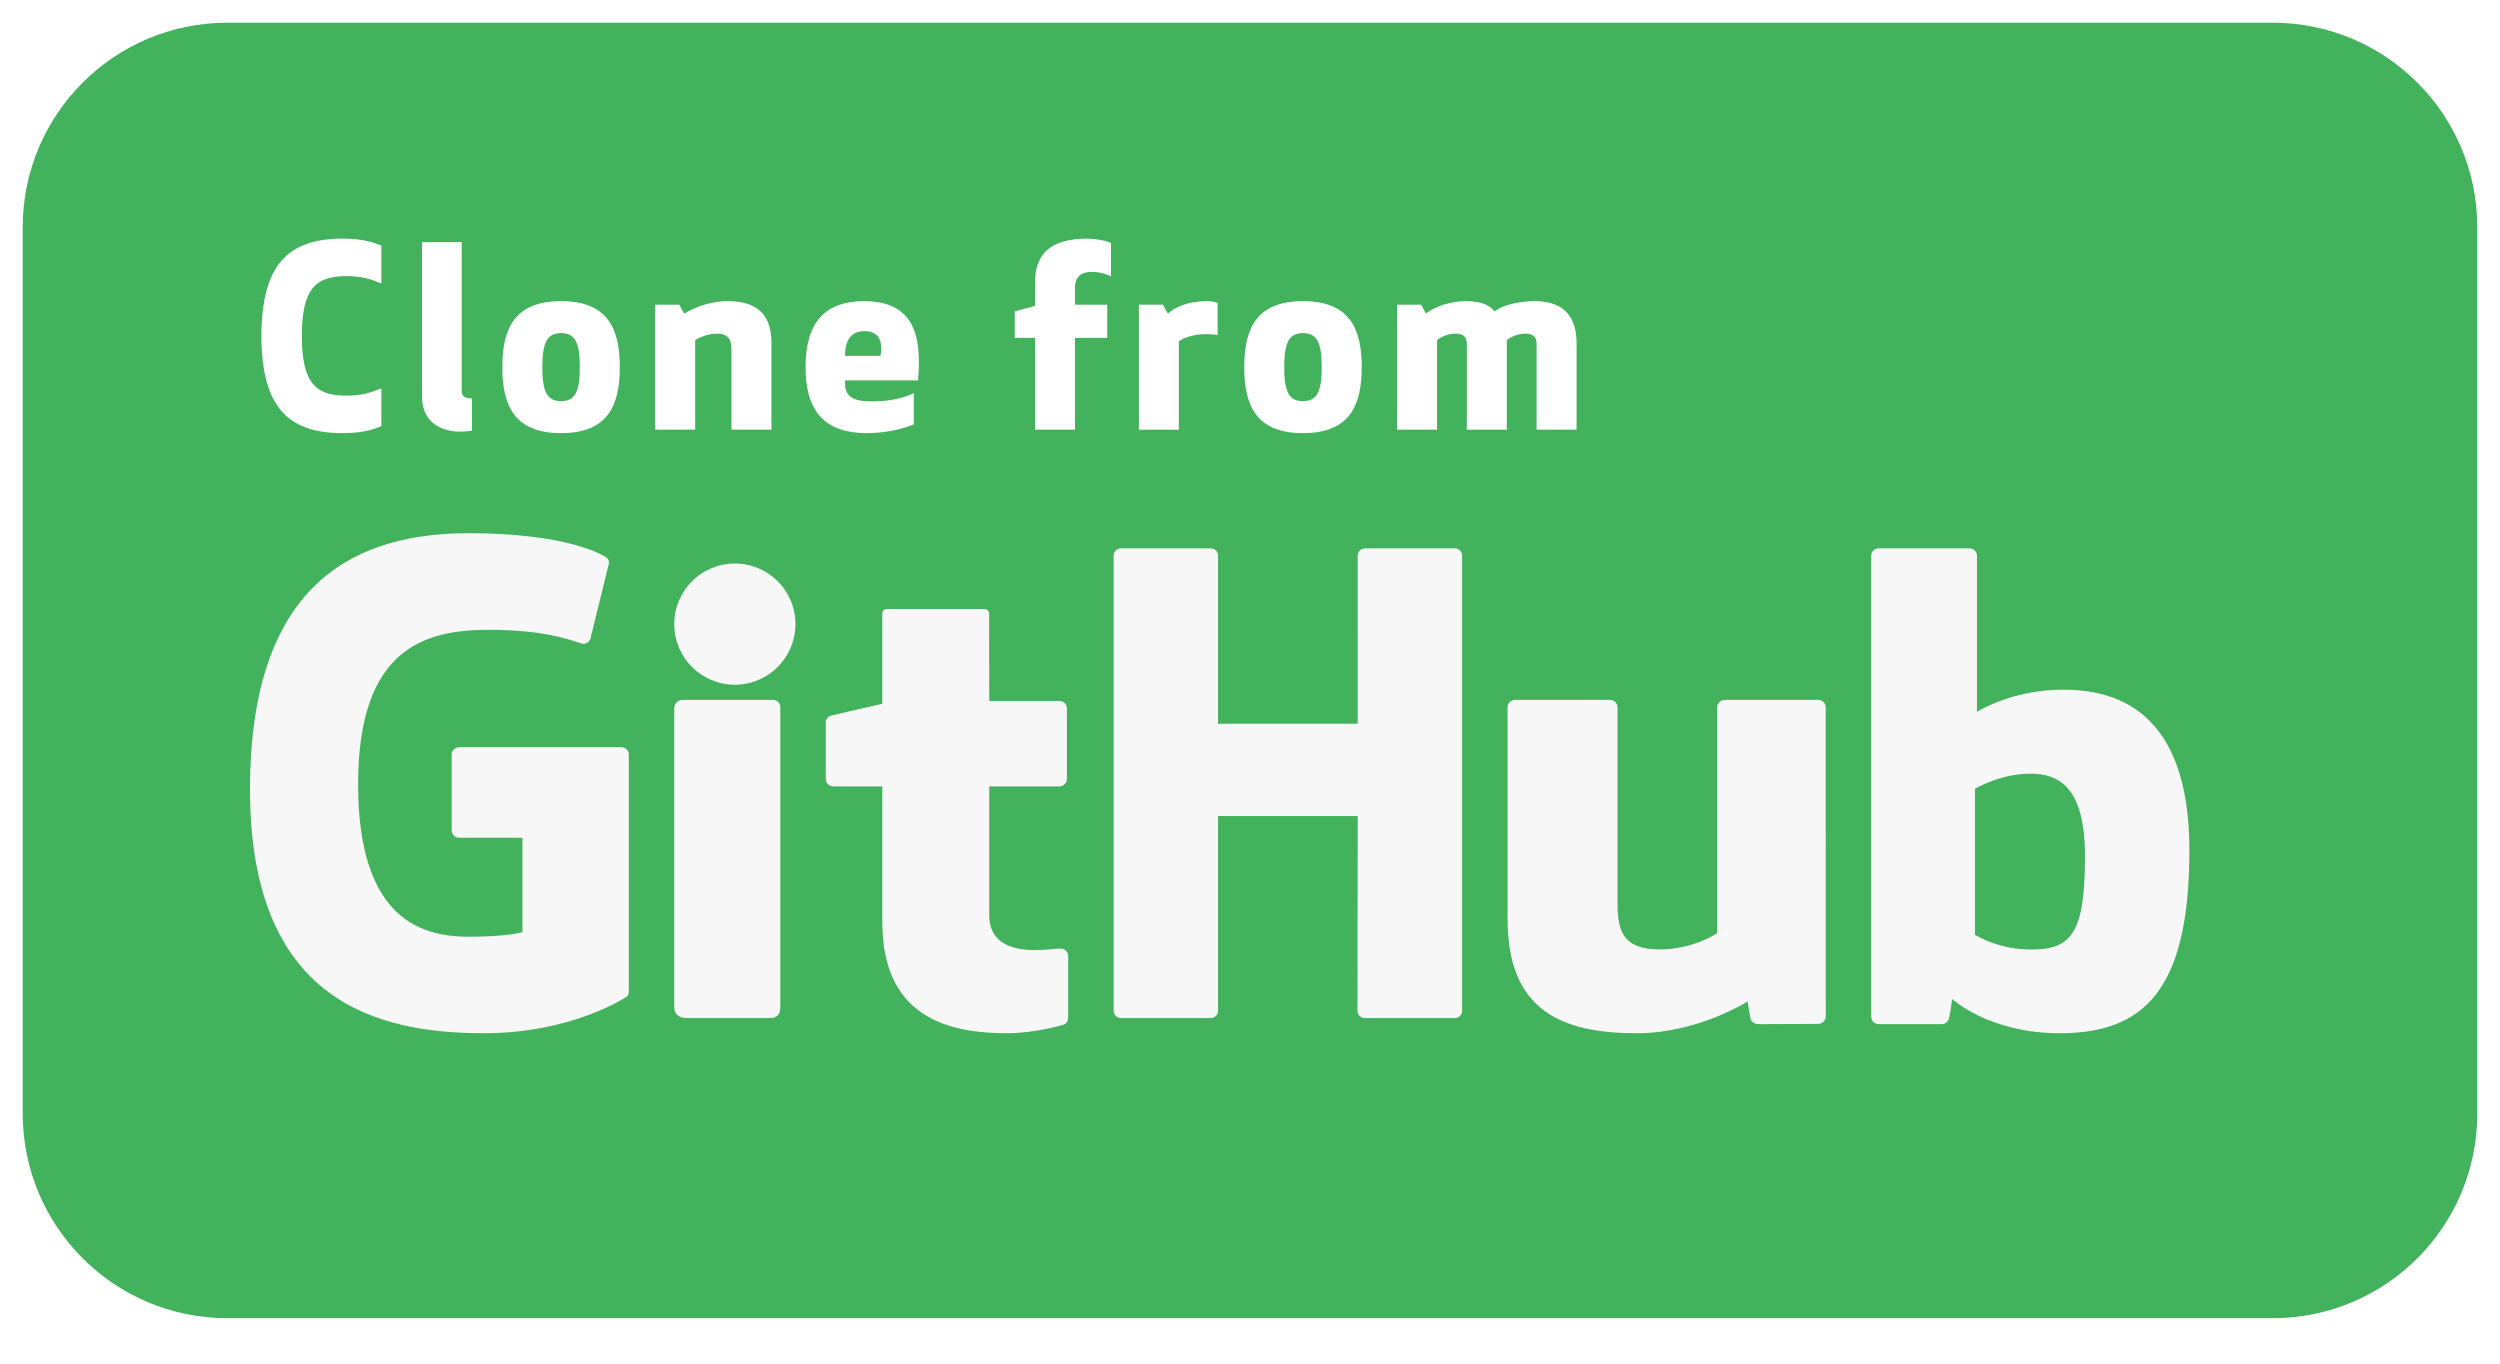
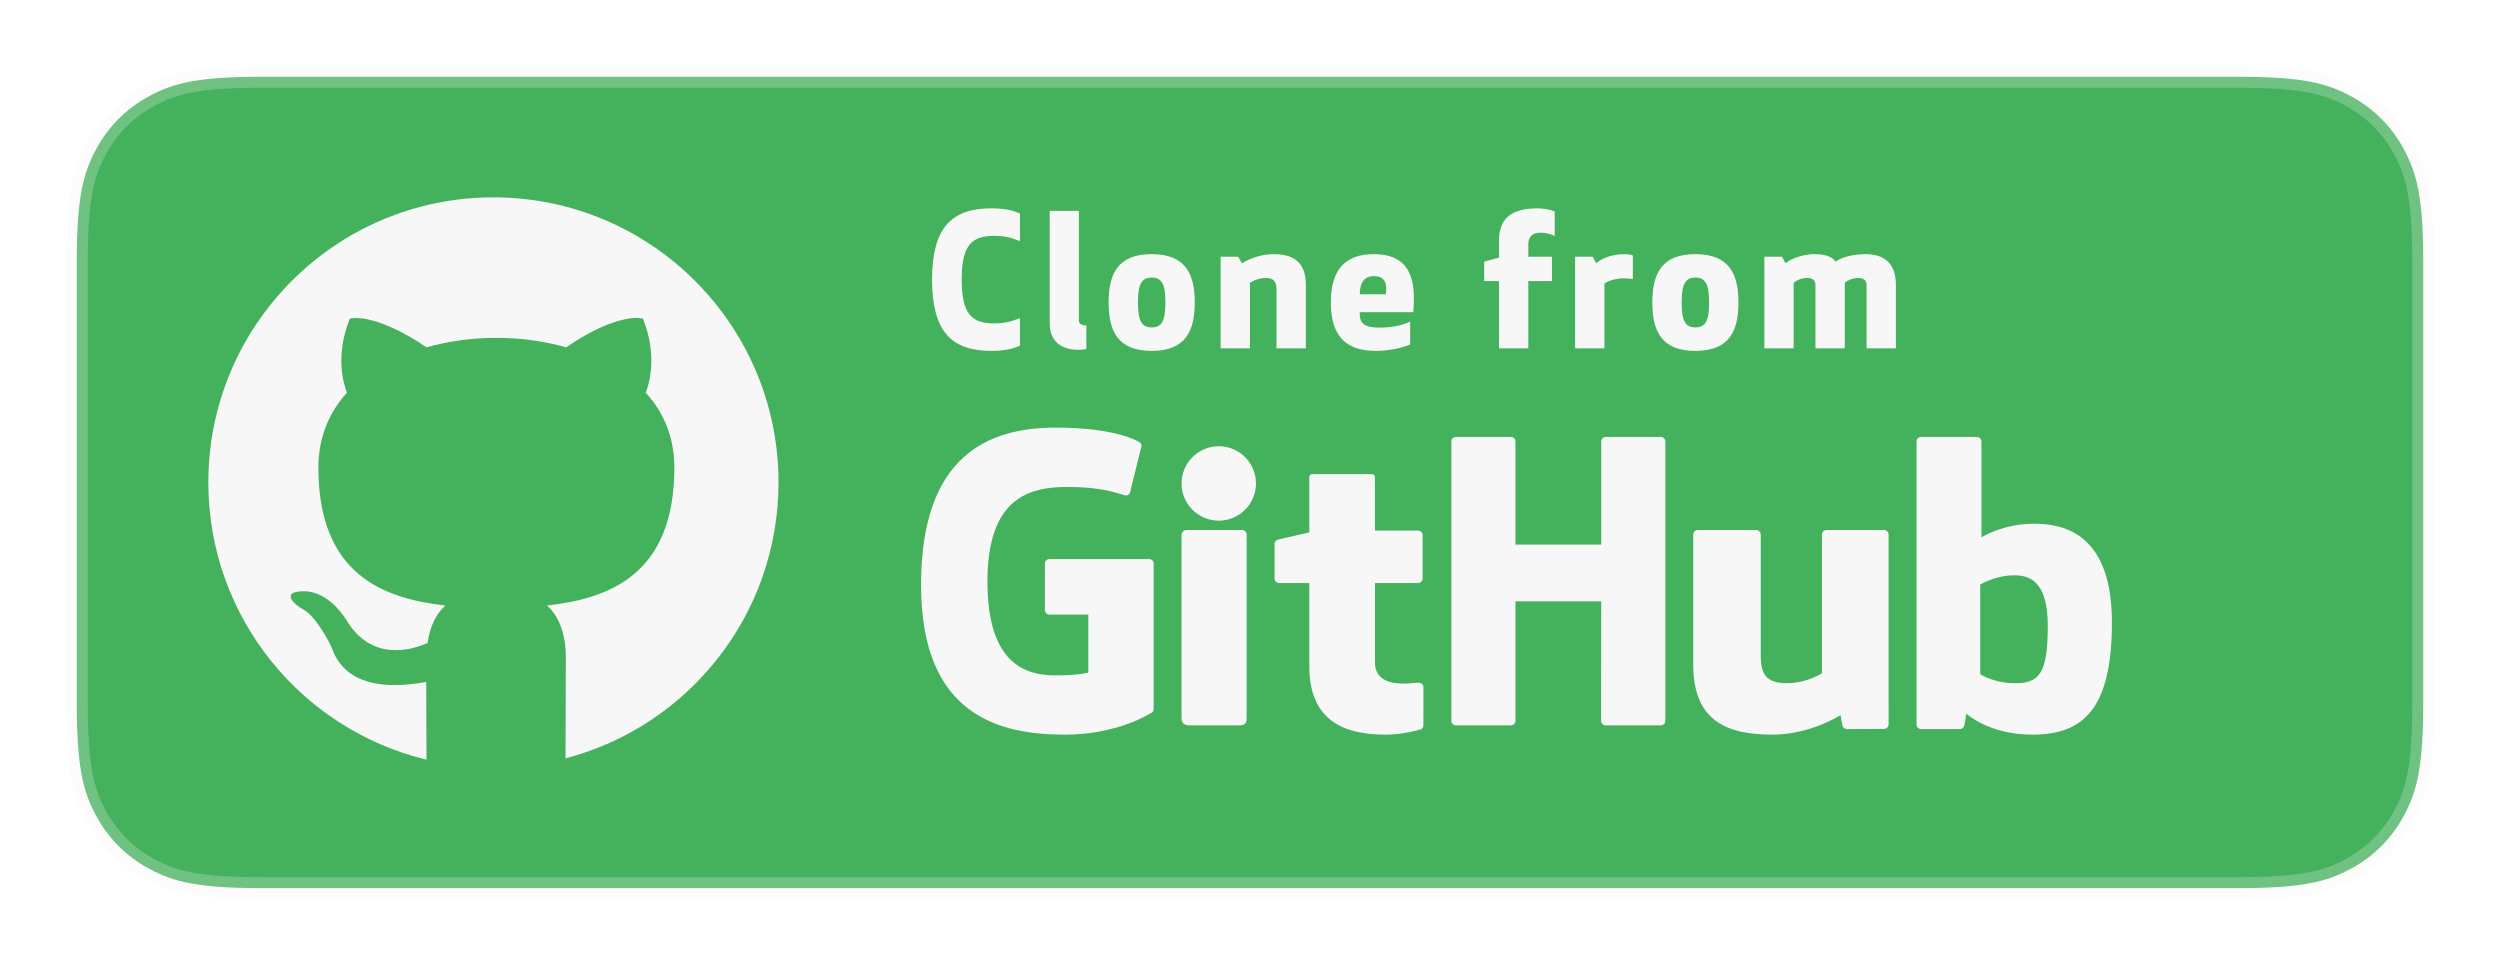
- <svg xmlns="http://www.w3.org/2000/svg" width="110px" height="60px" viewBox="0 0 110 60" version="1.1">
-   <rect fill="rgba(40, 167, 69, 0.87)" x="1" y="1" width="108" height="57" rx="9" />
-   <path fill="rgb(247, 247, 247)" d="M89.201,40.776 C91.119,40.832 91.739,40.145 91.739,36.66 C91.739,33.355 90.367,32.936 88.943,33.06 C87.817,33.158 86.899,33.706 86.899,33.706 L86.899,40.13 C86.899,40.13 87.829,40.735 89.201,40.776 Z M90.76,29.346 C93.007,29.346 96.333,30.163 96.333,36.416 C96.333,42.669 94.251,44.462 90.62,44.462 C87.527,44.462 85.893,42.955 85.893,42.955 C85.893,42.955 85.793,43.781 85.725,43.89 C85.655,44 85.56,44.063 85.435,44.063 L82.663,44.063 C82.481,44.063 82.333,43.917 82.333,43.738 L82.333,23.452 C82.333,23.273 82.481,23.128 82.663,23.128 L86.658,23.128 C86.84,23.128 86.987,23.273 86.987,23.452 L86.987,30.321 C86.987,30.321 88.515,29.346 90.76,29.346 Z M79.99,29.795 C80.179,29.795 80.332,29.94 80.332,30.119 L80.333,43.727 C80.333,43.905 80.18,44.051 79.992,44.051 L77.348,44.062 C77.216,44.062 77.094,43.974 77.047,43.886 C77,43.799 76.897,43.061 76.897,43.061 C76.897,43.061 74.719,44.462 72.018,44.462 C68.726,44.462 66.333,43.475 66.333,39.444 L66.333,30.119 C66.333,29.94 66.487,29.795 66.675,29.795 L70.83,29.795 C71.018,29.795 71.171,29.94 71.171,30.119 L71.171,38.787 C71.171,40.145 71.562,40.774 73.039,40.774 C74.515,40.774 75.555,40.059 75.555,40.059 L75.555,30.119 C75.555,29.94 75.708,29.795 75.896,29.795 L79.99,29.795 Z M64.333,23.448 L64.333,43.474 C64.333,43.651 64.189,43.795 64.008,43.795 L60.056,43.795 C59.875,43.795 59.729,43.651 59.729,43.474 C59.729,43.474 59.74,34.908 59.74,34.908 L53.594,34.908 L53.594,43.474 C53.594,43.651 53.449,43.795 53.268,43.795 L49.326,43.795 C49.146,43.795 49,43.651 49,43.474 L49,23.448 C49,23.271 49.146,23.128 49.326,23.128 L53.268,23.128 C53.449,23.128 53.594,23.271 53.594,23.448 L53.594,30.844 L59.74,30.844 C59.74,30.844 59.739,23.449 59.739,23.448 C59.739,23.271 59.885,23.128 60.065,23.128 L64.008,23.128 C64.189,23.128 64.333,23.271 64.333,23.448 Z M46.603,29.841 C46.791,29.841 46.943,29.985 46.943,30.163 L46.943,33.278 C46.943,33.457 46.791,33.601 46.603,33.601 L43.527,33.601 C43.527,33.601 43.527,38.429 43.527,39.285 C43.527,40.142 44.039,40.804 45.55,40.804 C46.022,40.804 46.481,40.735 46.66,40.735 C46.84,40.735 47,40.879 47,41.058 L46.997,43.793 C46.997,43.922 46.926,44.041 46.804,44.083 C46.603,44.153 45.382,44.462 44.362,44.462 C42.13,44.462 38.822,44.025 38.822,39.582 L38.822,33.601 L36.672,33.601 C36.485,33.601 36.333,33.457 36.333,33.278 L36.333,30.791 C36.333,30.645 36.437,30.522 36.579,30.483 C36.721,30.444 38.822,29.967 38.822,29.967 L38.822,26.01 C38.822,25.862 38.91,25.795 39.073,25.795 L43.265,25.795 C43.443,25.795 43.522,25.867 43.522,26.012 C43.522,26.013 43.527,29.841 43.527,29.841 L46.603,29.841 Z M34.333,39.287 L34.333,43.288 C34.333,43.611 34.237,43.795 33.842,43.795 L30.249,43.795 C29.92,43.795 29.667,43.68 29.667,43.294 L29.667,30.148 C29.667,29.974 29.83,29.795 30.013,29.795 L34.002,29.795 C34.185,29.795 34.333,29.937 34.333,30.111 L34.333,39.287 Z M35,26.461 C35,27.933 33.806,29.128 32.333,29.128 C30.862,29.128 29.667,27.933 29.667,26.461 C29.667,24.986 30.862,23.795 32.333,23.795 C33.806,23.795 35,24.986 35,26.461 Z M27.334,31.878 C27.518,31.878 27.667,32.021 27.667,32.197 L27.667,42.621 C27.667,42.681 27.656,42.812 27.559,42.863 C27.559,42.863 25.194,44.462 21.295,44.462 C16.587,44.462 11,43.071 11,33.737 C11,24.403 15.88,22.462 20.637,22.462 C24.767,22.462 26.402,23.339 26.67,23.522 C26.768,23.59 26.797,23.689 26.797,23.772 L26.002,27.001 C26.002,27.178 25.81,27.376 25.603,27.315 C24.943,27.119 23.906,26.712 21.499,26.712 C18.719,26.712 15.757,27.502 15.757,33.503 C15.757,39.502 18.601,40.216 20.637,40.216 C22.363,40.216 22.987,40.012 22.987,40.012 L22.987,35.859 L20.207,35.859 C20.024,35.859 19.874,35.716 19.874,35.54 L19.874,32.197 C19.874,32.021 20.024,31.878 20.207,31.878 L27.334,31.878 Z" transform="translate(0.0, 1.0)" />
-   <path fill="rgb(255, 255, 255)" d="M11.5,13.779 C11.511,10.677 12.655,9.5 15.064,9.5 C16.021,9.5 16.45,9.676 16.78,9.808 L16.78,11.469 C16.285,11.271 15.9,11.15 15.24,11.15 C13.898,11.15 13.282,11.689 13.282,13.779 C13.282,15.869 13.898,16.408 15.24,16.408 C15.9,16.408 16.285,16.287 16.78,16.089 L16.78,17.75 C16.45,17.882 16.021,18.058 15.064,18.058 C12.655,18.058 11.511,16.881 11.5,13.779 Z M20.767,16.529 L20.767,17.948 C20.767,17.948 20.536,17.992 20.261,17.992 C19.315,17.992 18.567,17.508 18.567,16.441 L18.567,9.654 L20.316,9.654 L20.316,16.199 C20.316,16.408 20.415,16.529 20.767,16.529 Z M24.687,18.058 C22.652,18.058 22.102,16.87 22.102,15.154 C22.102,13.438 22.652,12.25 24.687,12.25 C26.722,12.25 27.272,13.438 27.272,15.154 C27.272,16.87 26.722,18.058 24.687,18.058 Z M24.687,13.658 C24.082,13.658 23.862,14.054 23.862,15.154 C23.862,16.254 24.082,16.65 24.687,16.65 C25.292,16.65 25.512,16.254 25.512,15.154 C25.512,14.054 25.292,13.658 24.687,13.658 Z M28.828,12.404 L29.884,12.404 L30.104,12.8 C30.72,12.426 31.413,12.25 32.018,12.25 C33.514,12.25 33.943,13.042 33.943,14.098 L33.943,17.904 L32.183,17.904 L32.183,14.362 C32.183,13.955 32.04,13.68 31.567,13.68 C31.138,13.68 30.753,13.856 30.588,13.966 L30.588,17.904 L28.828,17.904 L28.828,12.404 Z M40.394,15.737 L37.182,15.737 C37.138,16.452 37.512,16.661 38.37,16.661 C39.195,16.661 39.811,16.496 40.207,16.298 L40.207,17.673 C39.569,17.937 38.799,18.058 38.139,18.058 C36.324,18.058 35.444,17.134 35.444,15.154 C35.444,13.174 36.313,12.25 38.018,12.25 C40.372,12.25 40.537,14.01 40.394,15.737 Z M38.04,13.57 C37.446,13.57 37.182,13.966 37.182,14.659 L38.744,14.659 C38.843,14.054 38.711,13.57 38.04,13.57 Z M48.884,9.687 L48.884,11.161 C48.719,11.084 48.466,10.963 48.026,10.963 C47.641,10.963 47.3,11.128 47.3,11.645 L47.3,12.404 L48.719,12.404 L48.719,13.867 L47.3,13.867 L47.3,17.904 L45.54,17.904 L45.54,13.867 L44.649,13.867 L44.649,12.701 L45.54,12.459 L45.54,11.436 C45.54,10.138 46.255,9.5 47.85,9.5 C48.092,9.5 48.587,9.555 48.884,9.687 Z M53.575,12.327 L53.575,13.746 C53.487,13.724 53.267,13.702 53.036,13.702 C52.497,13.702 52.013,13.889 51.87,14.021 L51.87,17.904 L50.11,17.904 L50.11,12.404 L51.166,12.404 L51.386,12.8 C51.661,12.536 52.255,12.25 53.08,12.25 C53.3,12.25 53.498,12.294 53.575,12.327 Z M57.331,18.058 C55.296,18.058 54.746,16.87 54.746,15.154 C54.746,13.438 55.296,12.25 57.331,12.25 C59.366,12.25 59.916,13.438 59.916,15.154 C59.916,16.87 59.366,18.058 57.331,18.058 Z M57.331,13.658 C56.726,13.658 56.506,14.054 56.506,15.154 C56.506,16.254 56.726,16.65 57.331,16.65 C57.936,16.65 58.156,16.254 58.156,15.154 C58.156,14.054 57.936,13.658 57.331,13.658 Z M69.369,17.904 L67.609,17.904 L67.609,14.12 C67.609,13.834 67.455,13.68 67.114,13.68 C66.74,13.68 66.421,13.856 66.3,13.966 L66.3,17.904 L64.54,17.904 L64.54,14.12 C64.54,13.834 64.386,13.68 64.045,13.68 C63.671,13.68 63.352,13.856 63.231,13.966 L63.231,17.904 L61.471,17.904 L61.471,12.404 L62.527,12.404 L62.747,12.8 C63.143,12.459 63.902,12.25 64.474,12.25 C65.211,12.25 65.574,12.448 65.75,12.701 C66.146,12.404 66.872,12.25 67.532,12.25 C68.962,12.25 69.369,13.108 69.369,14.098 L69.369,17.904 Z" transform="translate(0.0, 1.0)" />
+ <svg xmlns="http://www.w3.org/2000/svg" width="114px" height="44px" viewBox="0 0 114 44" version="1.1">
+   <g transform="translate(3, 3)">
+     <path d="M99.026,0.5 L8.974,0.5 C5.995,0.5 4.908,0.792 3.817,1.376 C2.765,1.939 1.939,2.765 1.376,3.817 C0.792,4.908 0.5,5.995 0.5,8.974 L0.5,29.026 C0.5,32.005 0.792,33.092 1.376,34.183 C1.939,35.235 2.765,36.061 3.817,36.624 C4.908,37.208 5.995,37.5 8.974,37.5 L99.026,37.5 C102.005,37.5 103.092,37.208 104.183,36.624 C105.235,36.061 106.061,35.235 106.624,34.183 C107.208,33.092 107.5,32.005 107.5,29.026 L107.5,8.974 C107.5,5.995 107.208,4.908 106.624,3.817 C106.061,2.765 105.235,1.939 104.183,1.376 C103.092,0.792 102.005,0.5 99.026,0.5 Z" stroke-opacity="0.25" stroke="#F7F7F7" fill="#44B25D" />
+     <path d="M88.764,28.155 C89.985,28.19 90.379,27.753 90.379,25.535 C90.379,23.432 89.506,23.166 88.6,23.245 C87.883,23.307 87.299,23.655 87.299,23.655 L87.299,27.744 C87.299,27.744 87.891,28.129 88.764,28.155 Z M89.757,20.881 C91.187,20.881 93.303,21.401 93.303,25.38 C93.303,29.36 91.978,30.5 89.667,30.5 C87.699,30.5 86.659,29.541 86.659,29.541 C86.659,29.541 86.596,30.067 86.552,30.137 C86.508,30.206 86.447,30.246 86.368,30.246 L84.604,30.246 C84.488,30.246 84.394,30.153 84.394,30.04 L84.394,17.13 C84.394,17.016 84.488,16.924 84.603,16.924 L87.146,16.924 C87.262,16.924 87.355,17.016 87.355,17.13 L87.355,21.502 C87.355,21.502 88.327,20.881 89.757,20.881 Z M82.903,21.167 C83.023,21.167 83.12,21.259 83.12,21.373 L83.121,30.033 C83.121,30.146 83.023,30.239 82.904,30.239 L81.222,30.246 C81.138,30.246 81.06,30.19 81.03,30.134 C81,30.078 80.934,29.608 80.934,29.608 C80.934,29.608 79.549,30.5 77.83,30.5 C75.735,30.5 74.212,29.872 74.212,27.307 L74.212,21.373 C74.212,21.259 74.31,21.167 74.429,21.167 L77.074,21.167 C77.193,21.167 77.29,21.259 77.29,21.373 L77.29,26.889 C77.29,27.753 77.54,28.153 78.479,28.153 C79.419,28.153 80.081,27.698 80.081,27.698 L80.081,21.373 C80.081,21.259 80.178,21.167 80.297,21.167 L82.903,21.167 Z M72.939,17.128 L72.939,29.872 C72.939,29.984 72.847,30.076 72.732,30.076 L70.217,30.076 C70.103,30.076 70.009,29.984 70.009,29.872 C70.009,29.871 70.016,24.421 70.016,24.421 L66.105,24.421 L66.105,29.872 C66.105,29.984 66.013,30.076 65.898,30.076 L63.389,30.076 C63.275,30.076 63.182,29.984 63.182,29.872 L63.182,17.128 C63.182,17.015 63.275,16.924 63.389,16.924 L65.898,16.924 C66.013,16.924 66.105,17.015 66.105,17.128 L66.105,21.834 L70.016,21.834 C70.016,21.834 70.016,17.128 70.016,17.128 C70.016,17.015 70.109,16.924 70.223,16.924 L72.733,16.924 C72.848,16.924 72.939,17.015 72.939,17.128 Z M61.657,21.196 C61.776,21.196 61.873,21.288 61.873,21.401 L61.873,23.383 C61.873,23.497 61.776,23.589 61.657,23.589 L59.699,23.589 C59.699,23.589 59.699,26.661 59.699,27.206 C59.699,27.751 60.025,28.172 60.986,28.172 C61.287,28.172 61.579,28.129 61.693,28.129 C61.807,28.129 61.909,28.22 61.909,28.334 L61.907,30.075 C61.907,30.157 61.862,30.232 61.784,30.259 C61.656,30.304 60.88,30.5 60.231,30.5 C58.81,30.5 56.705,30.222 56.705,27.395 L56.705,23.589 L55.337,23.589 C55.218,23.589 55.121,23.497 55.121,23.383 L55.121,21.801 C55.121,21.707 55.187,21.629 55.278,21.605 C55.368,21.58 56.705,21.276 56.705,21.276 L56.705,18.758 C56.705,18.664 56.761,18.621 56.864,18.621 L59.532,18.621 C59.645,18.621 59.696,18.667 59.696,18.759 C59.696,18.76 59.699,21.196 59.699,21.196 L61.657,21.196 Z M53.848,27.207 L53.848,29.753 C53.848,29.959 53.787,30.076 53.536,30.076 L51.249,30.076 C51.04,30.076 50.879,30.003 50.879,29.757 L50.879,21.392 C50.879,21.281 50.983,21.167 51.099,21.167 L53.638,21.167 C53.754,21.167 53.848,21.257 53.848,21.368 L53.848,27.207 Z M54.273,19.045 C54.273,19.982 53.513,20.742 52.576,20.742 C51.639,20.742 50.879,19.982 50.879,19.045 C50.879,18.107 51.639,17.348 52.576,17.348 C53.513,17.348 54.273,18.107 54.273,19.045 Z M49.394,22.492 C49.511,22.492 49.606,22.583 49.606,22.695 L49.606,29.329 C49.606,29.367 49.599,29.45 49.537,29.483 C49.537,29.483 48.032,30.5 45.552,30.5 C42.556,30.5 39,29.615 39,23.675 C39,17.736 42.105,16.5 45.133,16.5 C47.761,16.5 48.801,17.058 48.972,17.175 C49.034,17.218 49.053,17.281 49.053,17.334 L48.547,19.389 C48.547,19.501 48.425,19.627 48.293,19.588 C47.873,19.464 47.213,19.205 45.681,19.205 C43.912,19.205 42.027,19.707 42.027,23.526 C42.027,27.344 43.837,27.798 45.133,27.798 C46.231,27.798 46.628,27.668 46.628,27.668 L46.628,25.026 L44.859,25.026 C44.742,25.026 44.647,24.935 44.647,24.822 L44.647,22.695 C44.647,22.583 44.742,22.492 44.859,22.492 L49.394,22.492 Z" fill="#F7F7F7" />
+     <path d="M39.5,9.75 C39.508,7.394 40.377,6.5 42.207,6.5 C42.934,6.5 43.26,6.634 43.51,6.734 L43.51,7.996 C43.134,7.845 42.842,7.753 42.341,7.753 C41.321,7.753 40.853,8.163 40.853,9.75 C40.853,11.337 41.321,11.747 42.341,11.747 C42.842,11.747 43.134,11.655 43.51,11.504 L43.51,12.766 C43.26,12.866 42.934,13 42.207,13 C40.377,13 39.508,12.106 39.5,9.75 Z M46.538,11.839 L46.538,12.916 C46.538,12.916 46.363,12.95 46.154,12.95 C45.435,12.95 44.867,12.582 44.867,11.772 L44.867,6.617 L46.196,6.617 L46.196,11.588 C46.196,11.747 46.271,11.839 46.538,11.839 Z M49.516,13 C47.971,13 47.553,12.098 47.553,10.794 C47.553,9.491 47.971,8.589 49.516,8.589 C51.062,8.589 51.48,9.491 51.48,10.794 C51.48,12.098 51.062,13 49.516,13 Z M49.516,9.658 C49.057,9.658 48.89,9.959 48.89,10.794 C48.89,11.63 49.057,11.931 49.516,11.931 C49.976,11.931 50.143,11.63 50.143,10.794 C50.143,9.959 49.976,9.658 49.516,9.658 Z M52.661,8.706 L53.463,8.706 L53.63,9.006 C54.098,8.722 54.624,8.589 55.084,8.589 C56.22,8.589 56.546,9.19 56.546,9.992 L56.546,12.883 L55.209,12.883 L55.209,10.193 C55.209,9.884 55.101,9.675 54.741,9.675 C54.416,9.675 54.123,9.808 53.998,9.892 L53.998,12.883 L52.661,12.883 L52.661,8.706 Z M61.446,11.237 L59.006,11.237 C58.973,11.78 59.257,11.939 59.908,11.939 C60.535,11.939 61.003,11.814 61.304,11.663 L61.304,12.708 C60.819,12.908 60.234,13 59.733,13 C58.354,13 57.686,12.298 57.686,10.794 C57.686,9.29 58.346,8.589 59.641,8.589 C61.429,8.589 61.554,9.925 61.446,11.237 Z M59.658,9.591 C59.206,9.591 59.006,9.892 59.006,10.418 L60.192,10.418 C60.268,9.959 60.167,9.591 59.658,9.591 Z M67.894,6.642 L67.894,7.762 C67.769,7.703 67.577,7.611 67.243,7.611 C66.95,7.611 66.691,7.737 66.691,8.129 L66.691,8.706 L67.769,8.706 L67.769,9.817 L66.691,9.817 L66.691,12.883 L65.354,12.883 L65.354,9.817 L64.678,9.817 L64.678,8.931 L65.354,8.747 L65.354,7.97 C65.354,6.985 65.897,6.5 67.109,6.5 C67.293,6.5 67.669,6.542 67.894,6.642 Z M71.457,8.647 L71.457,9.725 C71.39,9.708 71.223,9.692 71.048,9.692 C70.638,9.692 70.271,9.834 70.162,9.934 L70.162,12.883 L68.825,12.883 L68.825,8.706 L69.627,8.706 L69.794,9.006 C70.003,8.806 70.454,8.589 71.081,8.589 C71.248,8.589 71.398,8.622 71.457,8.647 Z M74.309,13 C72.764,13 72.346,12.098 72.346,10.794 C72.346,9.491 72.764,8.589 74.309,8.589 C75.855,8.589 76.273,9.491 76.273,10.794 C76.273,12.098 75.855,13 74.309,13 Z M74.309,9.658 C73.85,9.658 73.683,9.959 73.683,10.794 C73.683,11.63 73.85,11.931 74.309,11.931 C74.769,11.931 74.936,11.63 74.936,10.794 C74.936,9.959 74.769,9.658 74.309,9.658 Z M83.453,12.883 L82.116,12.883 L82.116,10.009 C82.116,9.792 81.999,9.675 81.74,9.675 C81.456,9.675 81.214,9.808 81.122,9.892 L81.122,12.883 L79.785,12.883 L79.785,10.009 C79.785,9.792 79.668,9.675 79.409,9.675 C79.125,9.675 78.883,9.808 78.791,9.892 L78.791,12.883 L77.454,12.883 L77.454,8.706 L78.257,8.706 L78.424,9.006 C78.724,8.747 79.301,8.589 79.735,8.589 C80.295,8.589 80.571,8.739 80.704,8.931 C81.005,8.706 81.557,8.589 82.058,8.589 C83.144,8.589 83.453,9.24 83.453,9.992 L83.453,12.883 Z" fill="#F7F7F7" />
+     <path d="M19.5,6 C26.68,6 32.5,11.82 32.5,19 C32.5,25.044 28.376,30.124 22.788,31.581 C22.792,30.536 22.798,28.822 22.8,27.567 L22.801,26.968 C22.801,25.774 22.403,25.01 21.941,24.612 C24.774,24.294 27.75,23.212 27.75,18.326 C27.75,16.926 27.257,15.796 26.445,14.905 C26.572,14.586 27.018,13.281 26.318,11.531 C26.318,11.531 25.251,11.181 22.817,12.836 C21.798,12.549 20.716,12.406 19.634,12.406 C18.552,12.406 17.47,12.549 16.451,12.836 C14.016,11.197 12.95,11.531 12.95,11.531 C12.25,13.281 12.695,14.586 12.823,14.905 C12.011,15.796 11.518,16.942 11.518,18.326 C11.518,23.196 14.478,24.294 17.31,24.612 C16.944,24.931 16.61,25.488 16.499,26.315 C15.767,26.649 13.937,27.19 12.791,25.265 C12.552,24.883 11.836,23.944 10.833,23.96 C9.767,23.976 10.404,24.565 10.849,24.803 C11.39,25.106 12.011,26.236 12.154,26.602 C12.409,27.318 13.236,28.686 16.435,28.097 C16.435,28.855 16.443,30.59 16.448,31.64 C10.74,30.266 6.5,25.128 6.5,19 C6.5,11.82 12.32,6 19.5,6 Z" fill="#F7F7F7" />
+   </g>
</svg>
